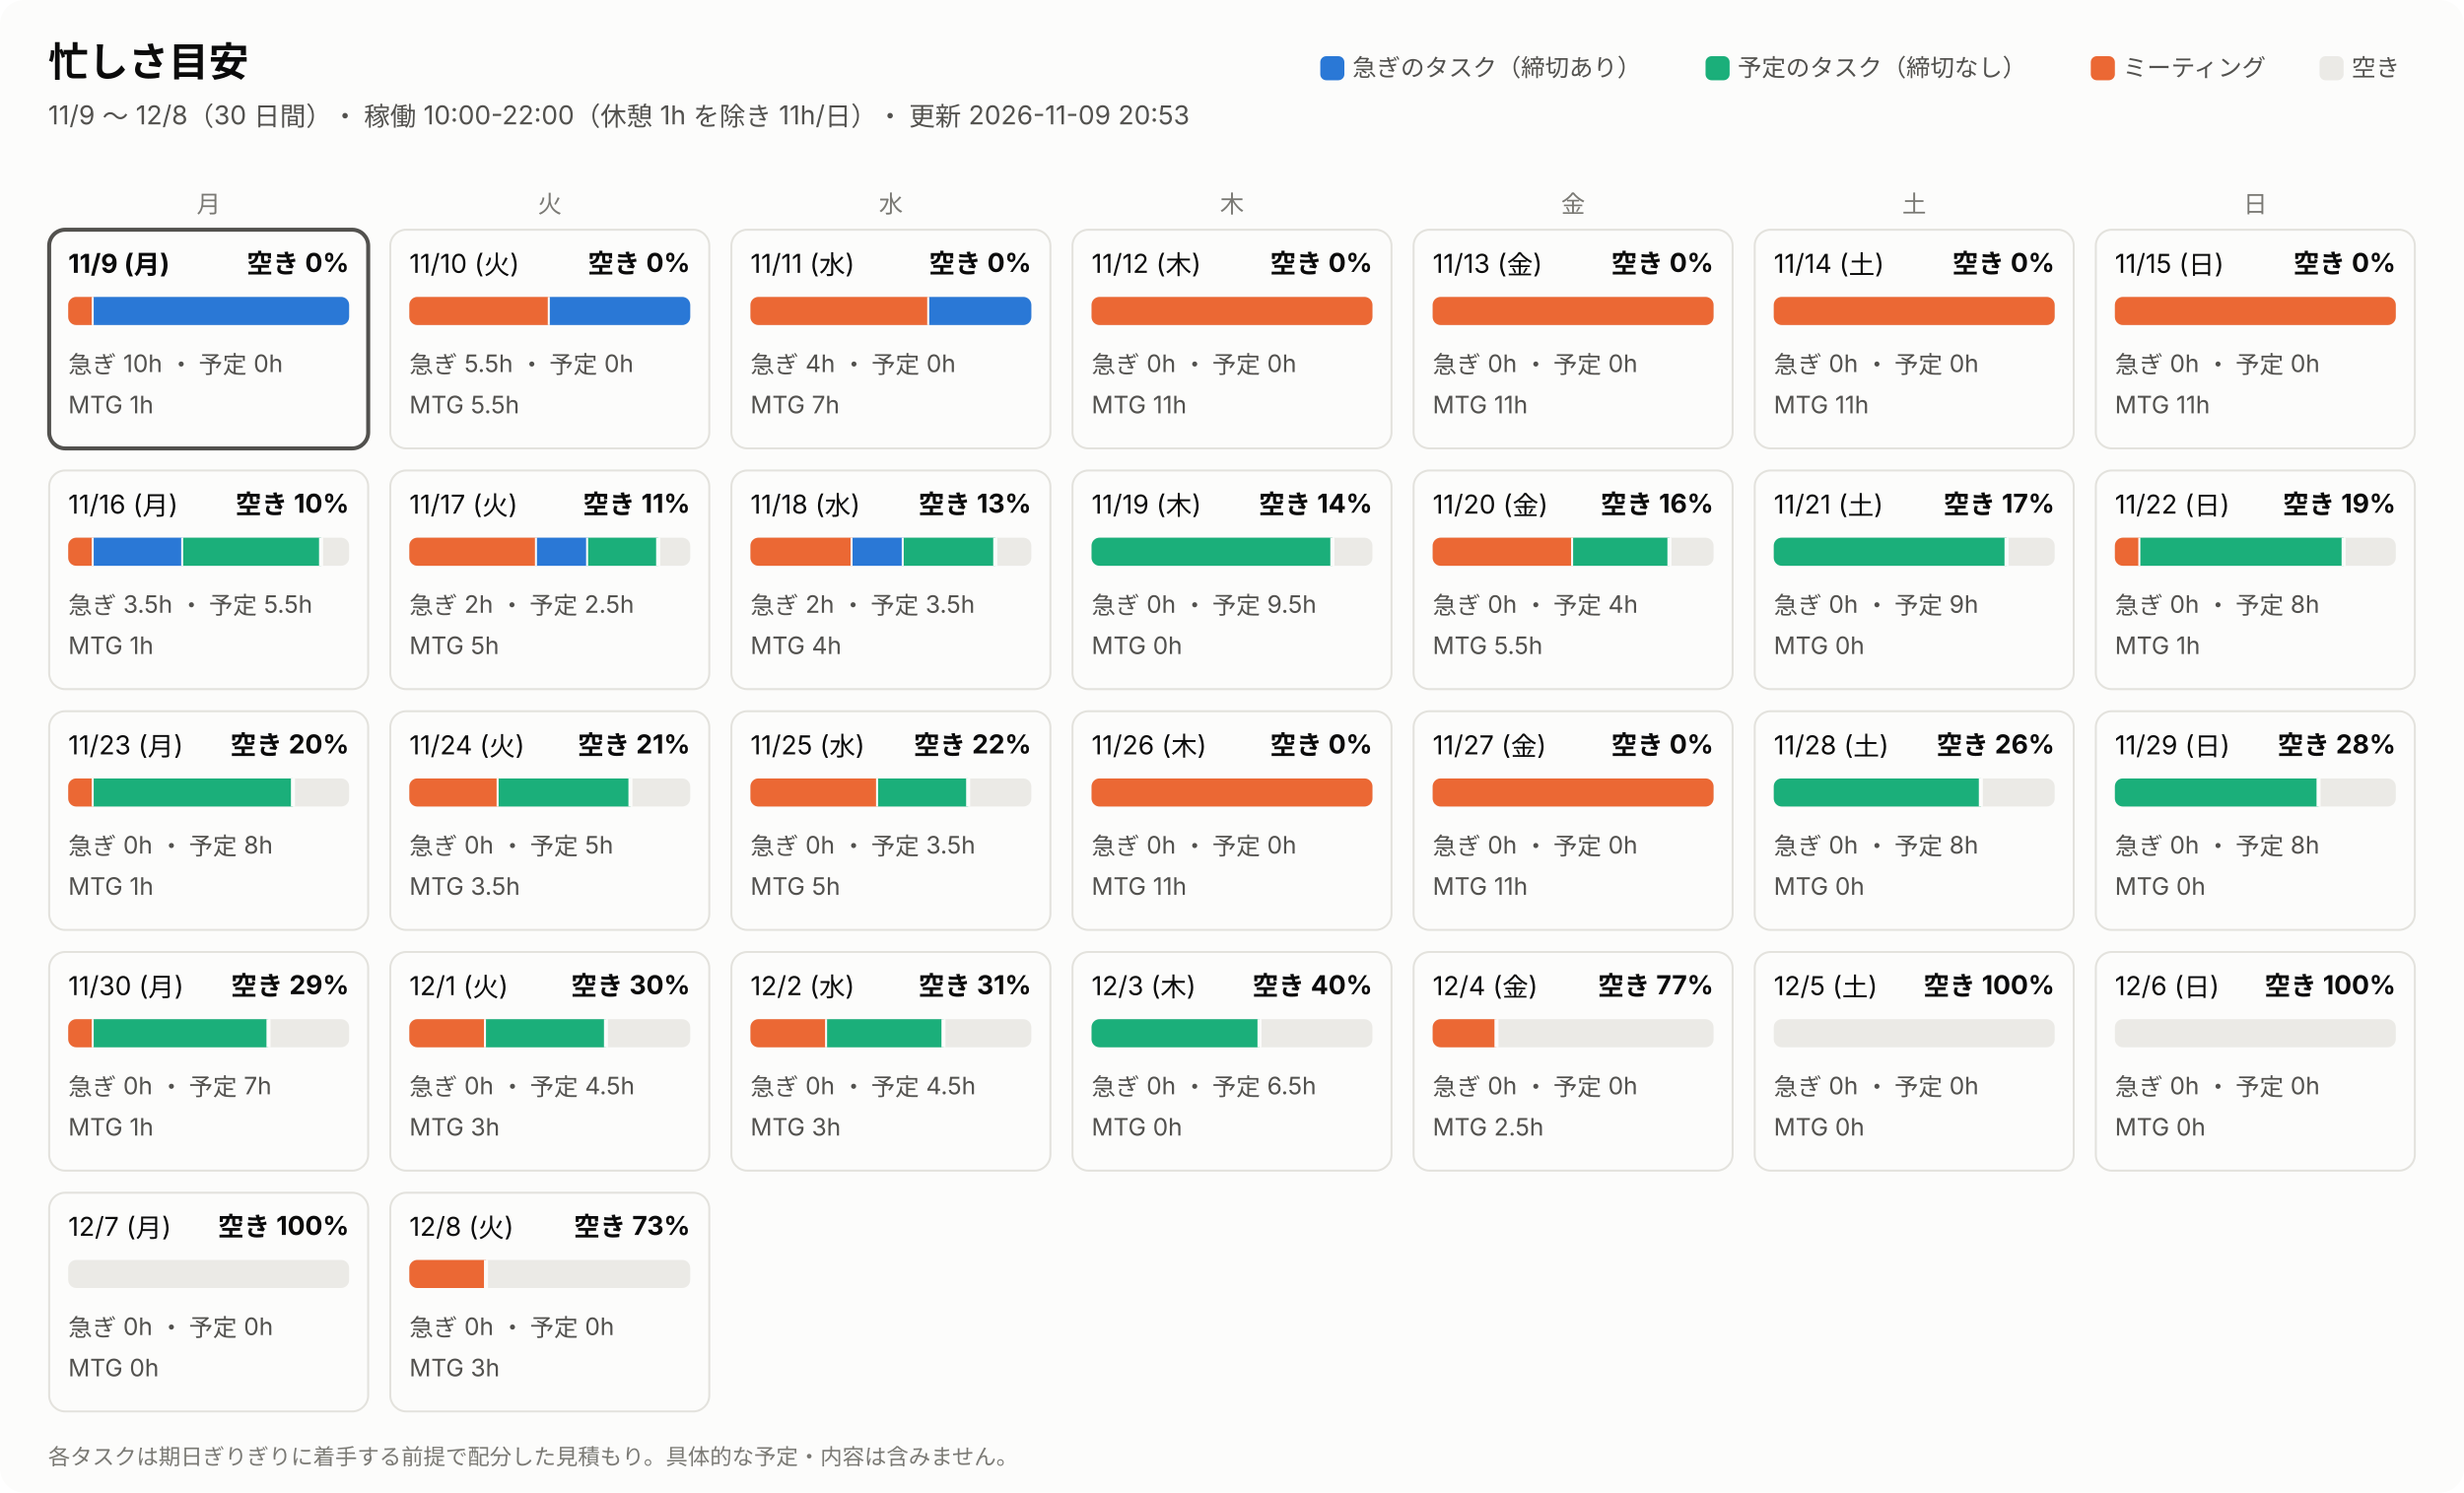
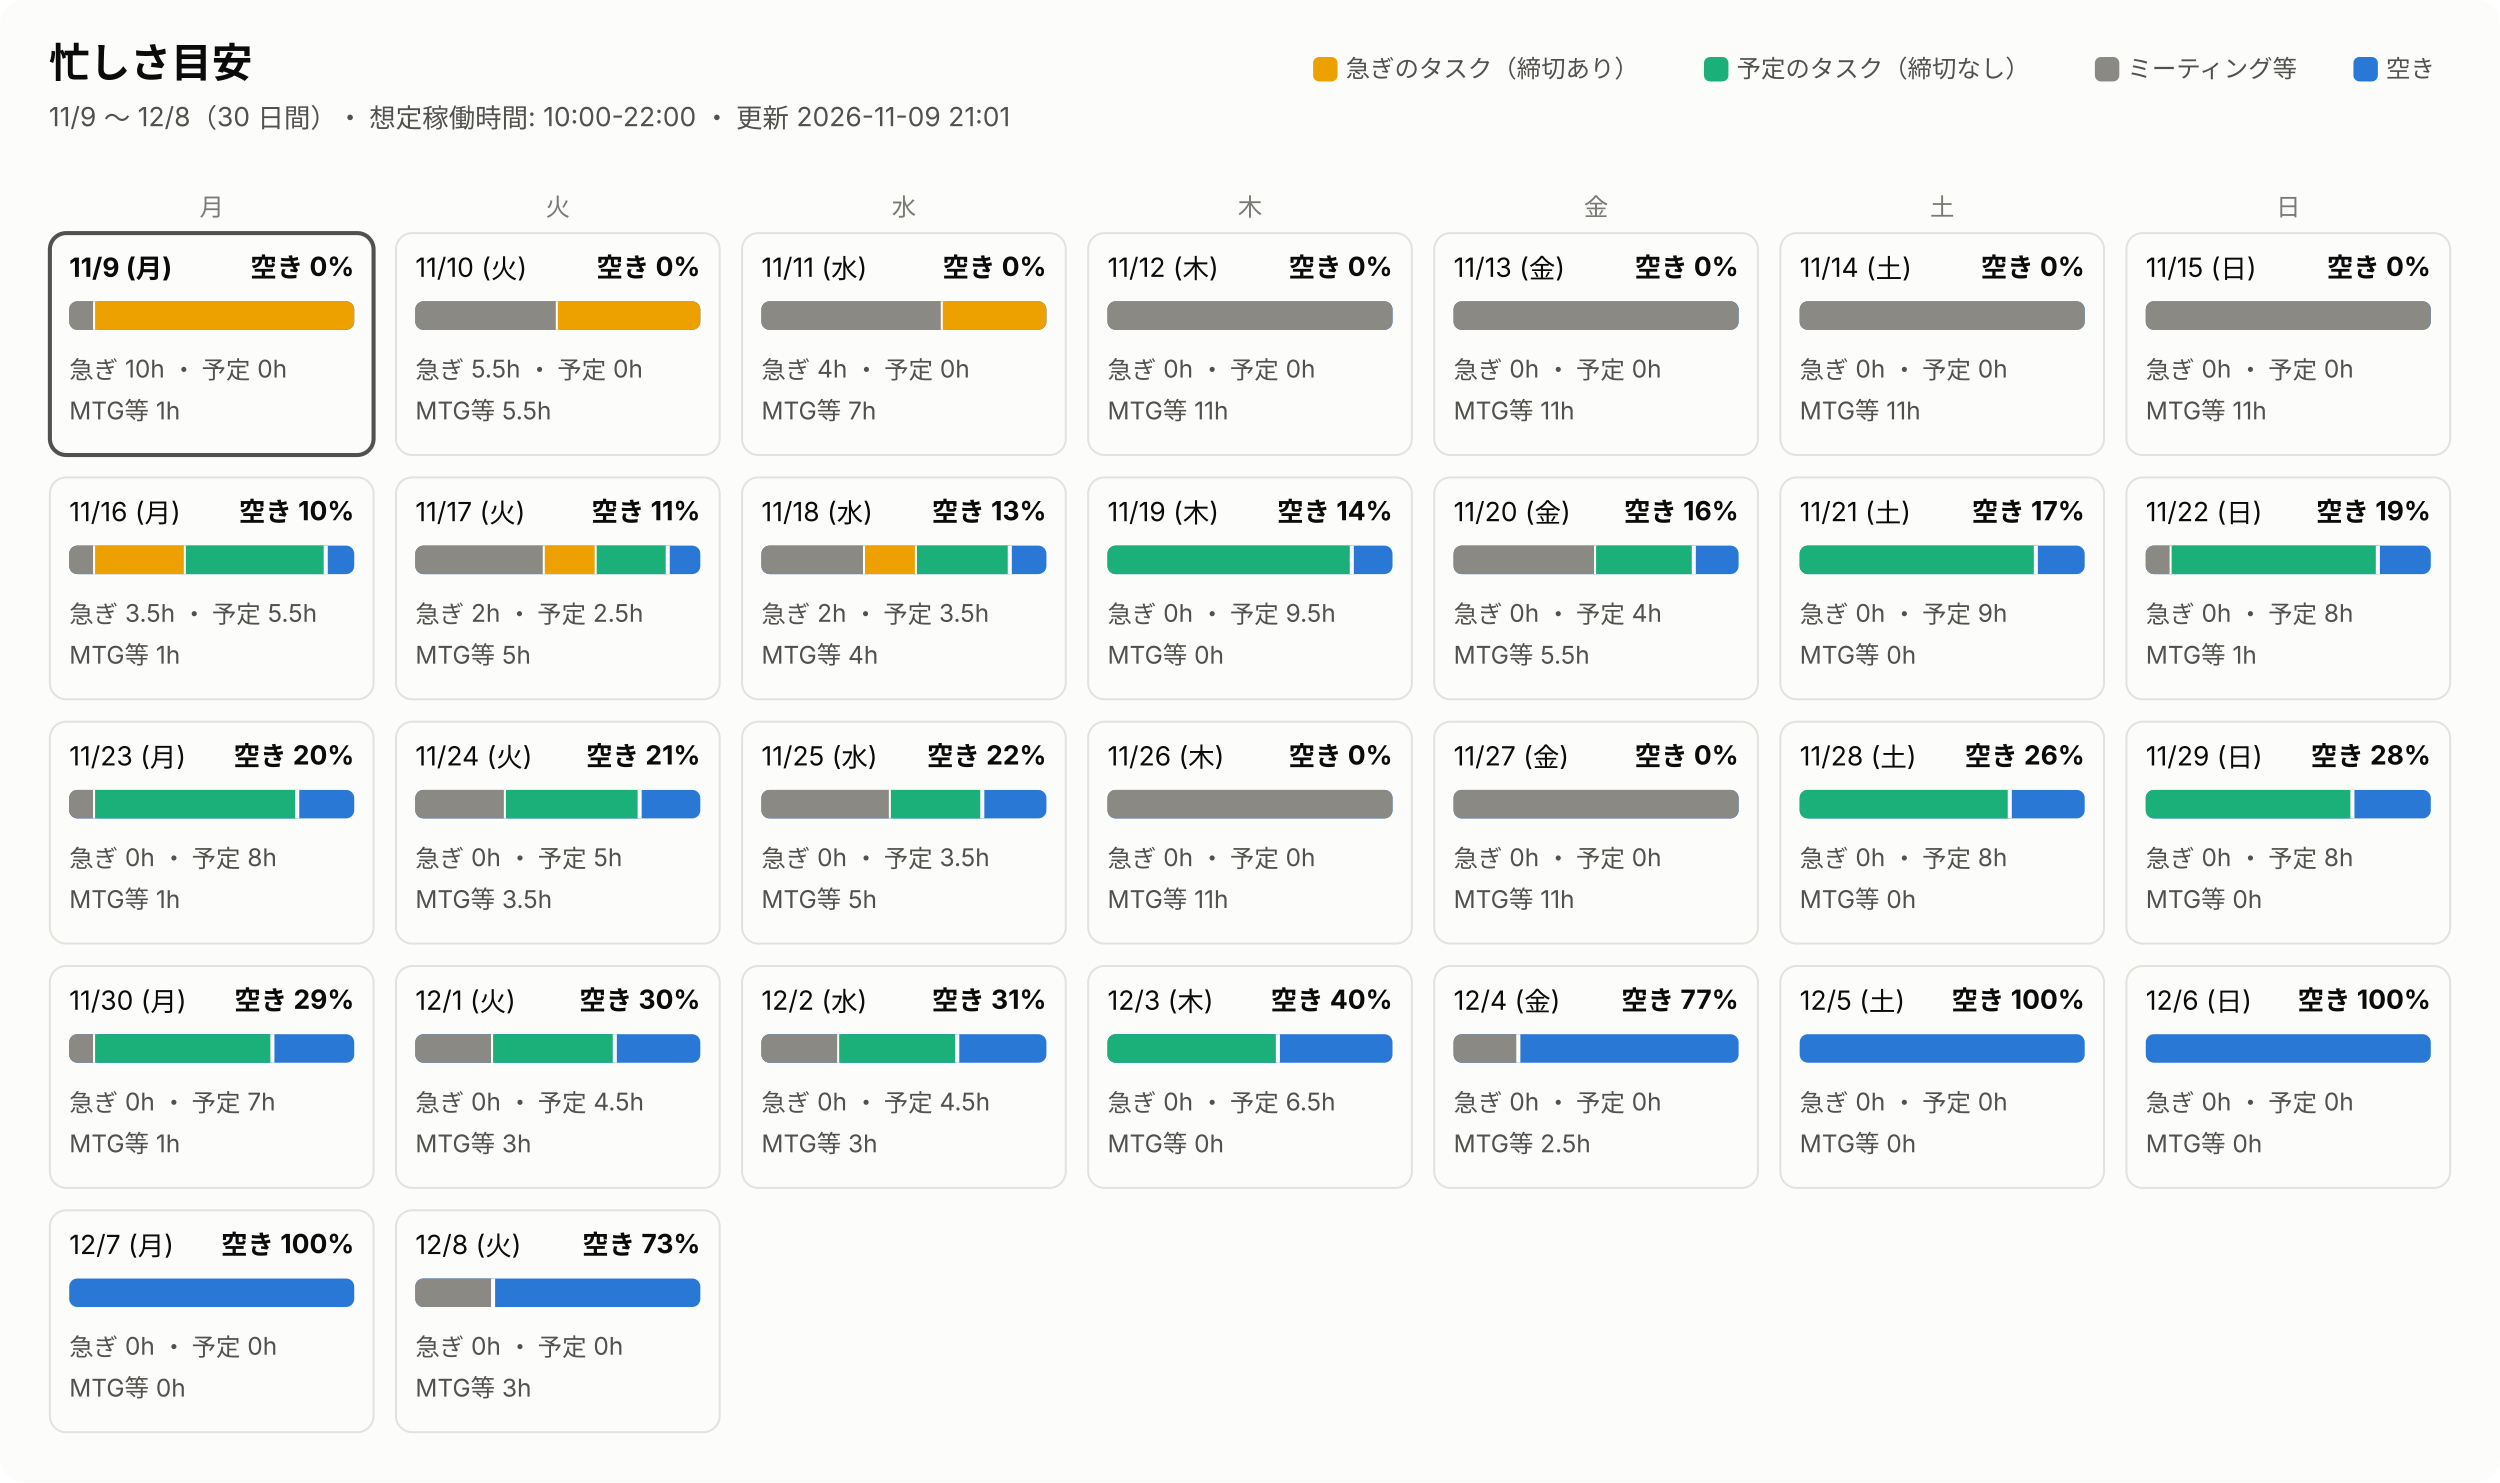
- <svg xmlns="http://www.w3.org/2000/svg" viewBox="0 0 1228 744" width="1228" height="744" role="img" aria-label="忙しさ目安" class="viz">
+ <svg xmlns="http://www.w3.org/2000/svg" viewBox="0 0 1228 728" width="1228" height="728" role="img" aria-label="忙しさ目安" class="viz">
  <style>
    .viz { color-scheme: light dark; }
    .surface { fill: #fcfcfb; }
    .text-1 { fill: #0b0b0b; }
    .text-2 { fill: #52514e; }
    .text-3 { fill: #7a7974; }
-     .tasks { fill: #2a78d6; }
+     .tasks { fill: #eda100; }
    .flex { fill: #1baf7a; }
-     .meetings { fill: #eb6834; }
-     .free { fill: #ebeae6; }
+     .meetings { fill: #8a8984; }
+     .free { fill: #2a78d6; }
    .cell { fill: none; stroke: #e3e2dd; }
    .cell-today { fill: none; stroke: #52514e; }
    .gap { stroke: #fcfcfb; }
    .capmark { stroke: #0b0b0b; }
    .overflow { fill: #d03b3b; }
    text { font-family: -apple-system, BlinkMacSystemFont, "Segoe UI", "Hiragino Sans",
           "Noto Sans JP", "Yu Gothic UI", Meiryo, sans-serif; }
    @media (prefers-color-scheme: dark) {
      .surface { fill: #1a1a19; }
      .text-1 { fill: #f0efec; }
      .text-2 { fill: #c3c2b7; }
      .text-3 { fill: #8f8e87; }
-       .tasks { fill: #3987e5; }
+       .tasks { fill: #c98500; }
      .flex { fill: #199e70; }
-       .meetings { fill: #d95926; }
-       .free { fill: #2b2b29; }
+       .meetings { fill: #76756f; }
+       .free { fill: #3987e5; }
      .cell { stroke: #333331; }
      .cell-today { stroke: #c3c2b7; }
      .gap { stroke: #1a1a19; }
      .capmark { stroke: #f0efec; }
      .overflow { fill: #e66767; }
    }
</style>
-   <rect class="surface" x="0" y="0" width="1228" height="744" rx="12" />
+   <rect class="surface" x="0" y="0" width="1228" height="728" rx="12" />
  <text class="text-1" x="24" y="38" font-size="20" font-weight="700">忙しさ目安</text>
-   <text class="text-2" x="24" y="62" font-size="13">11/9 〜 12/8（30 日間）・ 稼働 10:00-22:00（休憩 1h を除き 11h/日）・ 更新 2026-11-09 20:53</text>
-   <rect class="tasks" x="658" y="28" width="12" height="12" rx="3" />
-   <text class="text-2" x="674" y="38" font-size="12">急ぎのタスク（締切あり）</text>
-   <rect class="flex" x="850" y="28" width="12" height="12" rx="3" />
-   <text class="text-2" x="866" y="38" font-size="12">予定のタスク（締切なし）</text>
-   <rect class="meetings" x="1042" y="28" width="12" height="12" rx="3" />
-   <text class="text-2" x="1058" y="38" font-size="12">ミーティング</text>
+   <text class="text-2" x="24" y="62" font-size="13">11/9 〜 12/8（30 日間）・ 想定稼働時間: 10:00-22:00 ・ 更新 2026-11-09 21:01</text>
+   <rect class="tasks" x="645" y="28" width="12" height="12" rx="3" />
+   <text class="text-2" x="661" y="38" font-size="12">急ぎのタスク（締切あり）</text>
+   <rect class="flex" x="837" y="28" width="12" height="12" rx="3" />
+   <text class="text-2" x="853" y="38" font-size="12">予定のタスク（締切なし）</text>
+   <rect class="meetings" x="1029" y="28" width="12" height="12" rx="3" />
+   <text class="text-2" x="1045" y="38" font-size="12">ミーティング等</text>
  <rect class="free" x="1156" y="28" width="12" height="12" rx="3" />
  <text class="text-2" x="1172" y="38" font-size="12">空き</text>
  <text class="text-3" x="104.0" y="106" text-anchor="middle" font-size="12">月</text>
  <text class="text-3" x="274.0" y="106" text-anchor="middle" font-size="12">火</text>
  <text class="text-3" x="444.0" y="106" text-anchor="middle" font-size="12">水</text>
  <text class="text-3" x="614.0" y="106" text-anchor="middle" font-size="12">木</text>
  <text class="text-3" x="784.0" y="106" text-anchor="middle" font-size="12">金</text>
  <text class="text-3" x="954.0" y="106" text-anchor="middle" font-size="12">土</text>
  <text class="text-3" x="1124.0" y="106" text-anchor="middle" font-size="12">日</text>
  <g>
    <rect class="cell-today" stroke-width="2" x="24.5" y="114.5" width="159" height="109" rx="8" />
    <text class="text-1" x="34" y="136" font-size="13" font-weight="700">11/9 (月)</text>
    <text class="text-1" x="174" y="136" text-anchor="end" font-size="13" font-weight="700">空き 0%</text>
    <clipPath id="c0">
      <rect x="34.0" y="148" width="140" height="14" rx="4" />
    </clipPath>
    <g clip-path="url(#c0)">
      <rect class="free" x="34.0" y="148" width="140" height="14" />
      <rect class="meetings" x="34.0" y="148" width="12.7" height="14" />
      <line class="gap" stroke-width="2" x1="46.7" y1="148" x2="46.7" y2="162" />
      <rect class="tasks" x="46.7" y="148" width="127.3" height="14" />
    </g>
    <text class="text-2" x="34" y="186" font-size="12">急ぎ 10h ・ 予定 0h</text>
-     <text class="text-2" x="34" y="206" font-size="12">MTG 1h</text>
+     <text class="text-2" x="34" y="206" font-size="12">MTG等 1h</text>
  </g>
  <g>
    <rect class="cell" stroke-width="1" x="194.5" y="114.5" width="159" height="109" rx="8" />
    <text class="text-1" x="204" y="136" font-size="13">11/10 (火)</text>
    <text class="text-1" x="344" y="136" text-anchor="end" font-size="13" font-weight="700">空き 0%</text>
    <clipPath id="c1">
      <rect x="204.0" y="148" width="140" height="14" rx="4" />
    </clipPath>
    <g clip-path="url(#c1)">
      <rect class="free" x="204.0" y="148" width="140" height="14" />
      <rect class="meetings" x="204.0" y="148" width="70.0" height="14" />
      <line class="gap" stroke-width="2" x1="274.0" y1="148" x2="274.0" y2="162" />
      <rect class="tasks" x="274.0" y="148" width="70.0" height="14" />
    </g>
    <text class="text-2" x="204" y="186" font-size="12">急ぎ 5.5h ・ 予定 0h</text>
-     <text class="text-2" x="204" y="206" font-size="12">MTG 5.5h</text>
+     <text class="text-2" x="204" y="206" font-size="12">MTG等 5.5h</text>
  </g>
  <g>
    <rect class="cell" stroke-width="1" x="364.5" y="114.5" width="159" height="109" rx="8" />
    <text class="text-1" x="374" y="136" font-size="13">11/11 (水)</text>
    <text class="text-1" x="514" y="136" text-anchor="end" font-size="13" font-weight="700">空き 0%</text>
    <clipPath id="c2">
      <rect x="374.0" y="148" width="140" height="14" rx="4" />
    </clipPath>
    <g clip-path="url(#c2)">
      <rect class="free" x="374.0" y="148" width="140" height="14" />
      <rect class="meetings" x="374.0" y="148" width="89.1" height="14" />
      <line class="gap" stroke-width="2" x1="463.1" y1="148" x2="463.1" y2="162" />
      <rect class="tasks" x="463.1" y="148" width="50.9" height="14" />
    </g>
    <text class="text-2" x="374" y="186" font-size="12">急ぎ 4h ・ 予定 0h</text>
-     <text class="text-2" x="374" y="206" font-size="12">MTG 7h</text>
+     <text class="text-2" x="374" y="206" font-size="12">MTG等 7h</text>
  </g>
  <g>
    <rect class="cell" stroke-width="1" x="534.5" y="114.5" width="159" height="109" rx="8" />
    <text class="text-1" x="544" y="136" font-size="13">11/12 (木)</text>
    <text class="text-1" x="684" y="136" text-anchor="end" font-size="13" font-weight="700">空き 0%</text>
    <clipPath id="c3">
      <rect x="544.0" y="148" width="140" height="14" rx="4" />
    </clipPath>
    <g clip-path="url(#c3)">
      <rect class="free" x="544.0" y="148" width="140" height="14" />
      <rect class="meetings" x="544.0" y="148" width="140.0" height="14" />
    </g>
    <text class="text-2" x="544" y="186" font-size="12">急ぎ 0h ・ 予定 0h</text>
-     <text class="text-2" x="544" y="206" font-size="12">MTG 11h</text>
+     <text class="text-2" x="544" y="206" font-size="12">MTG等 11h</text>
  </g>
  <g>
    <rect class="cell" stroke-width="1" x="704.5" y="114.5" width="159" height="109" rx="8" />
    <text class="text-1" x="714" y="136" font-size="13">11/13 (金)</text>
    <text class="text-1" x="854" y="136" text-anchor="end" font-size="13" font-weight="700">空き 0%</text>
    <clipPath id="c4">
      <rect x="714.0" y="148" width="140" height="14" rx="4" />
    </clipPath>
    <g clip-path="url(#c4)">
      <rect class="free" x="714.0" y="148" width="140" height="14" />
      <rect class="meetings" x="714.0" y="148" width="140.0" height="14" />
    </g>
    <text class="text-2" x="714" y="186" font-size="12">急ぎ 0h ・ 予定 0h</text>
-     <text class="text-2" x="714" y="206" font-size="12">MTG 11h</text>
+     <text class="text-2" x="714" y="206" font-size="12">MTG等 11h</text>
  </g>
  <g>
    <rect class="cell" stroke-width="1" x="874.5" y="114.5" width="159" height="109" rx="8" />
    <text class="text-1" x="884" y="136" font-size="13">11/14 (土)</text>
    <text class="text-1" x="1024" y="136" text-anchor="end" font-size="13" font-weight="700">空き 0%</text>
    <clipPath id="c5">
      <rect x="884.0" y="148" width="140" height="14" rx="4" />
    </clipPath>
    <g clip-path="url(#c5)">
      <rect class="free" x="884.0" y="148" width="140" height="14" />
      <rect class="meetings" x="884.0" y="148" width="140.0" height="14" />
    </g>
    <text class="text-2" x="884" y="186" font-size="12">急ぎ 0h ・ 予定 0h</text>
-     <text class="text-2" x="884" y="206" font-size="12">MTG 11h</text>
+     <text class="text-2" x="884" y="206" font-size="12">MTG等 11h</text>
  </g>
  <g>
    <rect class="cell" stroke-width="1" x="1044.5" y="114.5" width="159" height="109" rx="8" />
    <text class="text-1" x="1054" y="136" font-size="13">11/15 (日)</text>
    <text class="text-1" x="1194" y="136" text-anchor="end" font-size="13" font-weight="700">空き 0%</text>
    <clipPath id="c6">
      <rect x="1054.0" y="148" width="140" height="14" rx="4" />
    </clipPath>
    <g clip-path="url(#c6)">
      <rect class="free" x="1054.0" y="148" width="140" height="14" />
      <rect class="meetings" x="1054.0" y="148" width="140.0" height="14" />
    </g>
    <text class="text-2" x="1054" y="186" font-size="12">急ぎ 0h ・ 予定 0h</text>
-     <text class="text-2" x="1054" y="206" font-size="12">MTG 11h</text>
+     <text class="text-2" x="1054" y="206" font-size="12">MTG等 11h</text>
  </g>
  <g>
    <rect class="cell" stroke-width="1" x="24.5" y="234.5" width="159" height="109" rx="8" />
    <text class="text-1" x="34" y="256" font-size="13">11/16 (月)</text>
    <text class="text-1" x="174" y="256" text-anchor="end" font-size="13" font-weight="700">空き 10%</text>
    <clipPath id="c7">
      <rect x="34.0" y="268" width="140" height="14" rx="4" />
    </clipPath>
    <g clip-path="url(#c7)">
      <rect class="free" x="34.0" y="268" width="140" height="14" />
      <rect class="meetings" x="34.0" y="268" width="12.7" height="14" />
      <line class="gap" stroke-width="2" x1="46.7" y1="268" x2="46.7" y2="282" />
      <rect class="tasks" x="46.7" y="268" width="44.5" height="14" />
      <line class="gap" stroke-width="2" x1="91.3" y1="268" x2="91.3" y2="282" />
      <rect class="flex" x="91.3" y="268" width="68.7" height="14" />
      <line class="gap" stroke-width="2" x1="160.0" y1="268" x2="160.0" y2="282" />
    </g>
    <text class="text-2" x="34" y="306" font-size="12">急ぎ 3.5h ・ 予定 5.5h</text>
-     <text class="text-2" x="34" y="326" font-size="12">MTG 1h</text>
+     <text class="text-2" x="34" y="326" font-size="12">MTG等 1h</text>
  </g>
  <g>
    <rect class="cell" stroke-width="1" x="194.5" y="234.5" width="159" height="109" rx="8" />
    <text class="text-1" x="204" y="256" font-size="13">11/17 (火)</text>
    <text class="text-1" x="344" y="256" text-anchor="end" font-size="13" font-weight="700">空き 11%</text>
    <clipPath id="c8">
      <rect x="204.0" y="268" width="140" height="14" rx="4" />
    </clipPath>
    <g clip-path="url(#c8)">
      <rect class="free" x="204.0" y="268" width="140" height="14" />
      <rect class="meetings" x="204.0" y="268" width="63.6" height="14" />
      <line class="gap" stroke-width="2" x1="267.6" y1="268" x2="267.6" y2="282" />
      <rect class="tasks" x="267.6" y="268" width="25.5" height="14" />
      <line class="gap" stroke-width="2" x1="293.1" y1="268" x2="293.1" y2="282" />
      <rect class="flex" x="293.1" y="268" width="34.9" height="14" />
      <line class="gap" stroke-width="2" x1="328.0" y1="268" x2="328.0" y2="282" />
    </g>
    <text class="text-2" x="204" y="306" font-size="12">急ぎ 2h ・ 予定 2.5h</text>
-     <text class="text-2" x="204" y="326" font-size="12">MTG 5h</text>
+     <text class="text-2" x="204" y="326" font-size="12">MTG等 5h</text>
  </g>
  <g>
    <rect class="cell" stroke-width="1" x="364.5" y="234.5" width="159" height="109" rx="8" />
    <text class="text-1" x="374" y="256" font-size="13">11/18 (水)</text>
    <text class="text-1" x="514" y="256" text-anchor="end" font-size="13" font-weight="700">空き 13%</text>
    <clipPath id="c9">
      <rect x="374.0" y="268" width="140" height="14" rx="4" />
    </clipPath>
    <g clip-path="url(#c9)">
      <rect class="free" x="374.0" y="268" width="140" height="14" />
      <rect class="meetings" x="374.0" y="268" width="50.9" height="14" />
      <line class="gap" stroke-width="2" x1="424.9" y1="268" x2="424.9" y2="282" />
      <rect class="tasks" x="424.9" y="268" width="25.5" height="14" />
      <line class="gap" stroke-width="2" x1="450.4" y1="268" x2="450.4" y2="282" />
      <rect class="flex" x="450.4" y="268" width="45.6" height="14" />
      <line class="gap" stroke-width="2" x1="496.0" y1="268" x2="496.0" y2="282" />
    </g>
    <text class="text-2" x="374" y="306" font-size="12">急ぎ 2h ・ 予定 3.5h</text>
-     <text class="text-2" x="374" y="326" font-size="12">MTG 4h</text>
+     <text class="text-2" x="374" y="326" font-size="12">MTG等 4h</text>
  </g>
  <g>
    <rect class="cell" stroke-width="1" x="534.5" y="234.5" width="159" height="109" rx="8" />
    <text class="text-1" x="544" y="256" font-size="13">11/19 (木)</text>
    <text class="text-1" x="684" y="256" text-anchor="end" font-size="13" font-weight="700">空き 14%</text>
    <clipPath id="c10">
      <rect x="544.0" y="268" width="140" height="14" rx="4" />
    </clipPath>
    <g clip-path="url(#c10)">
      <rect class="free" x="544.0" y="268" width="140" height="14" />
      <rect class="flex" x="544.0" y="268" width="120.0" height="14" />
      <line class="gap" stroke-width="2" x1="664.0" y1="268" x2="664.0" y2="282" />
    </g>
    <text class="text-2" x="544" y="306" font-size="12">急ぎ 0h ・ 予定 9.5h</text>
-     <text class="text-2" x="544" y="326" font-size="12">MTG 0h</text>
+     <text class="text-2" x="544" y="326" font-size="12">MTG等 0h</text>
  </g>
  <g>
    <rect class="cell" stroke-width="1" x="704.5" y="234.5" width="159" height="109" rx="8" />
    <text class="text-1" x="714" y="256" font-size="13">11/20 (金)</text>
    <text class="text-1" x="854" y="256" text-anchor="end" font-size="13" font-weight="700">空き 16%</text>
    <clipPath id="c11">
      <rect x="714.0" y="268" width="140" height="14" rx="4" />
    </clipPath>
    <g clip-path="url(#c11)">
      <rect class="free" x="714.0" y="268" width="140" height="14" />
      <rect class="meetings" x="714.0" y="268" width="70.0" height="14" />
      <line class="gap" stroke-width="2" x1="784.0" y1="268" x2="784.0" y2="282" />
      <rect class="flex" x="784.0" y="268" width="48.0" height="14" />
      <line class="gap" stroke-width="2" x1="832.0" y1="268" x2="832.0" y2="282" />
    </g>
    <text class="text-2" x="714" y="306" font-size="12">急ぎ 0h ・ 予定 4h</text>
-     <text class="text-2" x="714" y="326" font-size="12">MTG 5.5h</text>
+     <text class="text-2" x="714" y="326" font-size="12">MTG等 5.5h</text>
  </g>
  <g>
    <rect class="cell" stroke-width="1" x="874.5" y="234.5" width="159" height="109" rx="8" />
    <text class="text-1" x="884" y="256" font-size="13">11/21 (土)</text>
    <text class="text-1" x="1024" y="256" text-anchor="end" font-size="13" font-weight="700">空き 17%</text>
    <clipPath id="c12">
      <rect x="884.0" y="268" width="140" height="14" rx="4" />
    </clipPath>
    <g clip-path="url(#c12)">
      <rect class="free" x="884.0" y="268" width="140" height="14" />
      <rect class="flex" x="884.0" y="268" width="116.0" height="14" />
      <line class="gap" stroke-width="2" x1="1000.0" y1="268" x2="1000.0" y2="282" />
    </g>
    <text class="text-2" x="884" y="306" font-size="12">急ぎ 0h ・ 予定 9h</text>
-     <text class="text-2" x="884" y="326" font-size="12">MTG 0h</text>
+     <text class="text-2" x="884" y="326" font-size="12">MTG等 0h</text>
  </g>
  <g>
    <rect class="cell" stroke-width="1" x="1044.5" y="234.5" width="159" height="109" rx="8" />
    <text class="text-1" x="1054" y="256" font-size="13">11/22 (日)</text>
    <text class="text-1" x="1194" y="256" text-anchor="end" font-size="13" font-weight="700">空き 19%</text>
    <clipPath id="c13">
      <rect x="1054.0" y="268" width="140" height="14" rx="4" />
    </clipPath>
    <g clip-path="url(#c13)">
      <rect class="free" x="1054.0" y="268" width="140" height="14" />
      <rect class="meetings" x="1054.0" y="268" width="12.7" height="14" />
      <line class="gap" stroke-width="2" x1="1066.7" y1="268" x2="1066.7" y2="282" />
      <rect class="flex" x="1066.7" y="268" width="101.3" height="14" />
      <line class="gap" stroke-width="2" x1="1168.0" y1="268" x2="1168.0" y2="282" />
    </g>
    <text class="text-2" x="1054" y="306" font-size="12">急ぎ 0h ・ 予定 8h</text>
-     <text class="text-2" x="1054" y="326" font-size="12">MTG 1h</text>
+     <text class="text-2" x="1054" y="326" font-size="12">MTG等 1h</text>
  </g>
  <g>
    <rect class="cell" stroke-width="1" x="24.5" y="354.5" width="159" height="109" rx="8" />
    <text class="text-1" x="34" y="376" font-size="13">11/23 (月)</text>
    <text class="text-1" x="174" y="376" text-anchor="end" font-size="13" font-weight="700">空き 20%</text>
    <clipPath id="c14">
      <rect x="34.0" y="388" width="140" height="14" rx="4" />
    </clipPath>
    <g clip-path="url(#c14)">
      <rect class="free" x="34.0" y="388" width="140" height="14" />
      <rect class="meetings" x="34.0" y="388" width="12.7" height="14" />
      <line class="gap" stroke-width="2" x1="46.7" y1="388" x2="46.7" y2="402" />
      <rect class="flex" x="46.7" y="388" width="99.3" height="14" />
      <line class="gap" stroke-width="2" x1="146.0" y1="388" x2="146.0" y2="402" />
    </g>
    <text class="text-2" x="34" y="426" font-size="12">急ぎ 0h ・ 予定 8h</text>
-     <text class="text-2" x="34" y="446" font-size="12">MTG 1h</text>
+     <text class="text-2" x="34" y="446" font-size="12">MTG等 1h</text>
  </g>
  <g>
    <rect class="cell" stroke-width="1" x="194.5" y="354.5" width="159" height="109" rx="8" />
    <text class="text-1" x="204" y="376" font-size="13">11/24 (火)</text>
    <text class="text-1" x="344" y="376" text-anchor="end" font-size="13" font-weight="700">空き 21%</text>
    <clipPath id="c15">
      <rect x="204.0" y="388" width="140" height="14" rx="4" />
    </clipPath>
    <g clip-path="url(#c15)">
      <rect class="free" x="204.0" y="388" width="140" height="14" />
      <rect class="meetings" x="204.0" y="388" width="44.5" height="14" />
      <line class="gap" stroke-width="2" x1="248.5" y1="388" x2="248.5" y2="402" />
      <rect class="flex" x="248.5" y="388" width="65.7" height="14" />
      <line class="gap" stroke-width="2" x1="314.2" y1="388" x2="314.2" y2="402" />
    </g>
    <text class="text-2" x="204" y="426" font-size="12">急ぎ 0h ・ 予定 5h</text>
-     <text class="text-2" x="204" y="446" font-size="12">MTG 3.5h</text>
+     <text class="text-2" x="204" y="446" font-size="12">MTG等 3.5h</text>
  </g>
  <g>
    <rect class="cell" stroke-width="1" x="364.5" y="354.5" width="159" height="109" rx="8" />
    <text class="text-1" x="374" y="376" font-size="13">11/25 (水)</text>
    <text class="text-1" x="514" y="376" text-anchor="end" font-size="13" font-weight="700">空き 22%</text>
    <clipPath id="c16">
      <rect x="374.0" y="388" width="140" height="14" rx="4" />
    </clipPath>
    <g clip-path="url(#c16)">
      <rect class="free" x="374.0" y="388" width="140" height="14" />
      <rect class="meetings" x="374.0" y="388" width="63.6" height="14" />
      <line class="gap" stroke-width="2" x1="437.6" y1="388" x2="437.6" y2="402" />
      <rect class="flex" x="437.6" y="388" width="44.9" height="14" />
      <line class="gap" stroke-width="2" x1="482.5" y1="388" x2="482.5" y2="402" />
    </g>
    <text class="text-2" x="374" y="426" font-size="12">急ぎ 0h ・ 予定 3.5h</text>
-     <text class="text-2" x="374" y="446" font-size="12">MTG 5h</text>
+     <text class="text-2" x="374" y="446" font-size="12">MTG等 5h</text>
  </g>
  <g>
    <rect class="cell" stroke-width="1" x="534.5" y="354.5" width="159" height="109" rx="8" />
    <text class="text-1" x="544" y="376" font-size="13">11/26 (木)</text>
    <text class="text-1" x="684" y="376" text-anchor="end" font-size="13" font-weight="700">空き 0%</text>
    <clipPath id="c17">
      <rect x="544.0" y="388" width="140" height="14" rx="4" />
    </clipPath>
    <g clip-path="url(#c17)">
      <rect class="free" x="544.0" y="388" width="140" height="14" />
      <rect class="meetings" x="544.0" y="388" width="140.0" height="14" />
    </g>
    <text class="text-2" x="544" y="426" font-size="12">急ぎ 0h ・ 予定 0h</text>
-     <text class="text-2" x="544" y="446" font-size="12">MTG 11h</text>
+     <text class="text-2" x="544" y="446" font-size="12">MTG等 11h</text>
  </g>
  <g>
    <rect class="cell" stroke-width="1" x="704.5" y="354.5" width="159" height="109" rx="8" />
    <text class="text-1" x="714" y="376" font-size="13">11/27 (金)</text>
    <text class="text-1" x="854" y="376" text-anchor="end" font-size="13" font-weight="700">空き 0%</text>
    <clipPath id="c18">
      <rect x="714.0" y="388" width="140" height="14" rx="4" />
    </clipPath>
    <g clip-path="url(#c18)">
      <rect class="free" x="714.0" y="388" width="140" height="14" />
      <rect class="meetings" x="714.0" y="388" width="140.0" height="14" />
    </g>
    <text class="text-2" x="714" y="426" font-size="12">急ぎ 0h ・ 予定 0h</text>
-     <text class="text-2" x="714" y="446" font-size="12">MTG 11h</text>
+     <text class="text-2" x="714" y="446" font-size="12">MTG等 11h</text>
  </g>
  <g>
    <rect class="cell" stroke-width="1" x="874.5" y="354.5" width="159" height="109" rx="8" />
    <text class="text-1" x="884" y="376" font-size="13">11/28 (土)</text>
    <text class="text-1" x="1024" y="376" text-anchor="end" font-size="13" font-weight="700">空き 26%</text>
    <clipPath id="c19">
      <rect x="884.0" y="388" width="140" height="14" rx="4" />
    </clipPath>
    <g clip-path="url(#c19)">
      <rect class="free" x="884.0" y="388" width="140" height="14" />
      <rect class="flex" x="884.0" y="388" width="103.3" height="14" />
      <line class="gap" stroke-width="2" x1="987.2" y1="388" x2="987.2" y2="402" />
    </g>
    <text class="text-2" x="884" y="426" font-size="12">急ぎ 0h ・ 予定 8h</text>
-     <text class="text-2" x="884" y="446" font-size="12">MTG 0h</text>
+     <text class="text-2" x="884" y="446" font-size="12">MTG等 0h</text>
  </g>
  <g>
    <rect class="cell" stroke-width="1" x="1044.5" y="354.5" width="159" height="109" rx="8" />
    <text class="text-1" x="1054" y="376" font-size="13">11/29 (日)</text>
    <text class="text-1" x="1194" y="376" text-anchor="end" font-size="13" font-weight="700">空き 28%</text>
    <clipPath id="c20">
      <rect x="1054.0" y="388" width="140" height="14" rx="4" />
    </clipPath>
    <g clip-path="url(#c20)">
      <rect class="free" x="1054.0" y="388" width="140" height="14" />
      <rect class="flex" x="1054.0" y="388" width="101.5" height="14" />
      <line class="gap" stroke-width="2" x1="1155.5" y1="388" x2="1155.5" y2="402" />
    </g>
    <text class="text-2" x="1054" y="426" font-size="12">急ぎ 0h ・ 予定 8h</text>
-     <text class="text-2" x="1054" y="446" font-size="12">MTG 0h</text>
+     <text class="text-2" x="1054" y="446" font-size="12">MTG等 0h</text>
  </g>
  <g>
    <rect class="cell" stroke-width="1" x="24.5" y="474.5" width="159" height="109" rx="8" />
    <text class="text-1" x="34" y="496" font-size="13">11/30 (月)</text>
    <text class="text-1" x="174" y="496" text-anchor="end" font-size="13" font-weight="700">空き 29%</text>
    <clipPath id="c21">
      <rect x="34.0" y="508" width="140" height="14" rx="4" />
    </clipPath>
    <g clip-path="url(#c21)">
      <rect class="free" x="34.0" y="508" width="140" height="14" />
      <rect class="meetings" x="34.0" y="508" width="12.7" height="14" />
      <line class="gap" stroke-width="2" x1="46.7" y1="508" x2="46.7" y2="522" />
      <rect class="flex" x="46.7" y="508" width="87.0" height="14" />
      <line class="gap" stroke-width="2" x1="133.8" y1="508" x2="133.8" y2="522" />
    </g>
    <text class="text-2" x="34" y="546" font-size="12">急ぎ 0h ・ 予定 7h</text>
-     <text class="text-2" x="34" y="566" font-size="12">MTG 1h</text>
+     <text class="text-2" x="34" y="566" font-size="12">MTG等 1h</text>
  </g>
  <g>
    <rect class="cell" stroke-width="1" x="194.5" y="474.5" width="159" height="109" rx="8" />
    <text class="text-1" x="204" y="496" font-size="13">12/1 (火)</text>
    <text class="text-1" x="344" y="496" text-anchor="end" font-size="13" font-weight="700">空き 30%</text>
    <clipPath id="c22">
      <rect x="204.0" y="508" width="140" height="14" rx="4" />
    </clipPath>
    <g clip-path="url(#c22)">
      <rect class="free" x="204.0" y="508" width="140" height="14" />
      <rect class="meetings" x="204.0" y="508" width="38.2" height="14" />
      <line class="gap" stroke-width="2" x1="242.2" y1="508" x2="242.2" y2="522" />
      <rect class="flex" x="242.2" y="508" width="59.8" height="14" />
      <line class="gap" stroke-width="2" x1="302.0" y1="508" x2="302.0" y2="522" />
    </g>
    <text class="text-2" x="204" y="546" font-size="12">急ぎ 0h ・ 予定 4.5h</text>
-     <text class="text-2" x="204" y="566" font-size="12">MTG 3h</text>
+     <text class="text-2" x="204" y="566" font-size="12">MTG等 3h</text>
  </g>
  <g>
    <rect class="cell" stroke-width="1" x="364.5" y="474.5" width="159" height="109" rx="8" />
    <text class="text-1" x="374" y="496" font-size="13">12/2 (水)</text>
    <text class="text-1" x="514" y="496" text-anchor="end" font-size="13" font-weight="700">空き 31%</text>
    <clipPath id="c23">
      <rect x="374.0" y="508" width="140" height="14" rx="4" />
    </clipPath>
    <g clip-path="url(#c23)">
      <rect class="free" x="374.0" y="508" width="140" height="14" />
      <rect class="meetings" x="374.0" y="508" width="38.2" height="14" />
      <line class="gap" stroke-width="2" x1="412.2" y1="508" x2="412.2" y2="522" />
      <rect class="flex" x="412.2" y="508" width="58.1" height="14" />
      <line class="gap" stroke-width="2" x1="470.2" y1="508" x2="470.2" y2="522" />
    </g>
    <text class="text-2" x="374" y="546" font-size="12">急ぎ 0h ・ 予定 4.5h</text>
-     <text class="text-2" x="374" y="566" font-size="12">MTG 3h</text>
+     <text class="text-2" x="374" y="566" font-size="12">MTG等 3h</text>
  </g>
  <g>
    <rect class="cell" stroke-width="1" x="534.5" y="474.5" width="159" height="109" rx="8" />
    <text class="text-1" x="544" y="496" font-size="13">12/3 (木)</text>
    <text class="text-1" x="684" y="496" text-anchor="end" font-size="13" font-weight="700">空き 40%</text>
    <clipPath id="c24">
      <rect x="544.0" y="508" width="140" height="14" rx="4" />
    </clipPath>
    <g clip-path="url(#c24)">
      <rect class="free" x="544.0" y="508" width="140" height="14" />
      <rect class="flex" x="544.0" y="508" width="83.7" height="14" />
      <line class="gap" stroke-width="2" x1="627.7" y1="508" x2="627.7" y2="522" />
    </g>
    <text class="text-2" x="544" y="546" font-size="12">急ぎ 0h ・ 予定 6.5h</text>
-     <text class="text-2" x="544" y="566" font-size="12">MTG 0h</text>
+     <text class="text-2" x="544" y="566" font-size="12">MTG等 0h</text>
  </g>
  <g>
    <rect class="cell" stroke-width="1" x="704.5" y="474.5" width="159" height="109" rx="8" />
    <text class="text-1" x="714" y="496" font-size="13">12/4 (金)</text>
    <text class="text-1" x="854" y="496" text-anchor="end" font-size="13" font-weight="700">空き 77%</text>
    <clipPath id="c25">
      <rect x="714.0" y="508" width="140" height="14" rx="4" />
    </clipPath>
    <g clip-path="url(#c25)">
      <rect class="free" x="714.0" y="508" width="140" height="14" />
      <rect class="meetings" x="714.0" y="508" width="31.8" height="14" />
      <line class="gap" stroke-width="2" x1="745.8" y1="508" x2="745.8" y2="522" />
    </g>
    <text class="text-2" x="714" y="546" font-size="12">急ぎ 0h ・ 予定 0h</text>
-     <text class="text-2" x="714" y="566" font-size="12">MTG 2.5h</text>
+     <text class="text-2" x="714" y="566" font-size="12">MTG等 2.5h</text>
  </g>
  <g>
    <rect class="cell" stroke-width="1" x="874.5" y="474.5" width="159" height="109" rx="8" />
    <text class="text-1" x="884" y="496" font-size="13">12/5 (土)</text>
    <text class="text-1" x="1024" y="496" text-anchor="end" font-size="13" font-weight="700">空き 100%</text>
    <clipPath id="c26">
      <rect x="884.0" y="508" width="140" height="14" rx="4" />
    </clipPath>
    <g clip-path="url(#c26)">
      <rect class="free" x="884.0" y="508" width="140" height="14" />
    </g>
    <text class="text-2" x="884" y="546" font-size="12">急ぎ 0h ・ 予定 0h</text>
-     <text class="text-2" x="884" y="566" font-size="12">MTG 0h</text>
+     <text class="text-2" x="884" y="566" font-size="12">MTG等 0h</text>
  </g>
  <g>
    <rect class="cell" stroke-width="1" x="1044.5" y="474.5" width="159" height="109" rx="8" />
    <text class="text-1" x="1054" y="496" font-size="13">12/6 (日)</text>
    <text class="text-1" x="1194" y="496" text-anchor="end" font-size="13" font-weight="700">空き 100%</text>
    <clipPath id="c27">
      <rect x="1054.0" y="508" width="140" height="14" rx="4" />
    </clipPath>
    <g clip-path="url(#c27)">
      <rect class="free" x="1054.0" y="508" width="140" height="14" />
    </g>
    <text class="text-2" x="1054" y="546" font-size="12">急ぎ 0h ・ 予定 0h</text>
-     <text class="text-2" x="1054" y="566" font-size="12">MTG 0h</text>
+     <text class="text-2" x="1054" y="566" font-size="12">MTG等 0h</text>
  </g>
  <g>
    <rect class="cell" stroke-width="1" x="24.5" y="594.5" width="159" height="109" rx="8" />
    <text class="text-1" x="34" y="616" font-size="13">12/7 (月)</text>
    <text class="text-1" x="174" y="616" text-anchor="end" font-size="13" font-weight="700">空き 100%</text>
    <clipPath id="c28">
      <rect x="34.0" y="628" width="140" height="14" rx="4" />
    </clipPath>
    <g clip-path="url(#c28)">
      <rect class="free" x="34.0" y="628" width="140" height="14" />
    </g>
    <text class="text-2" x="34" y="666" font-size="12">急ぎ 0h ・ 予定 0h</text>
-     <text class="text-2" x="34" y="686" font-size="12">MTG 0h</text>
+     <text class="text-2" x="34" y="686" font-size="12">MTG等 0h</text>
  </g>
  <g>
    <rect class="cell" stroke-width="1" x="194.5" y="594.5" width="159" height="109" rx="8" />
    <text class="text-1" x="204" y="616" font-size="13">12/8 (火)</text>
    <text class="text-1" x="344" y="616" text-anchor="end" font-size="13" font-weight="700">空き 73%</text>
    <clipPath id="c29">
      <rect x="204.0" y="628" width="140" height="14" rx="4" />
    </clipPath>
    <g clip-path="url(#c29)">
      <rect class="free" x="204.0" y="628" width="140" height="14" />
      <rect class="meetings" x="204.0" y="628" width="38.2" height="14" />
      <line class="gap" stroke-width="2" x1="242.2" y1="628" x2="242.2" y2="642" />
    </g>
    <text class="text-2" x="204" y="666" font-size="12">急ぎ 0h ・ 予定 0h</text>
-     <text class="text-2" x="204" y="686" font-size="12">MTG 3h</text>
-   </g>
-   <text class="text-3" x="24" y="730" font-size="11">各タスクは期日ぎりぎりに着手する前提で配分した見積もり。具体的な予定・内容は含みません。</text>
+     <text class="text-2" x="204" y="686" font-size="12">MTG等 3h</text>
+   </g>
</svg>
